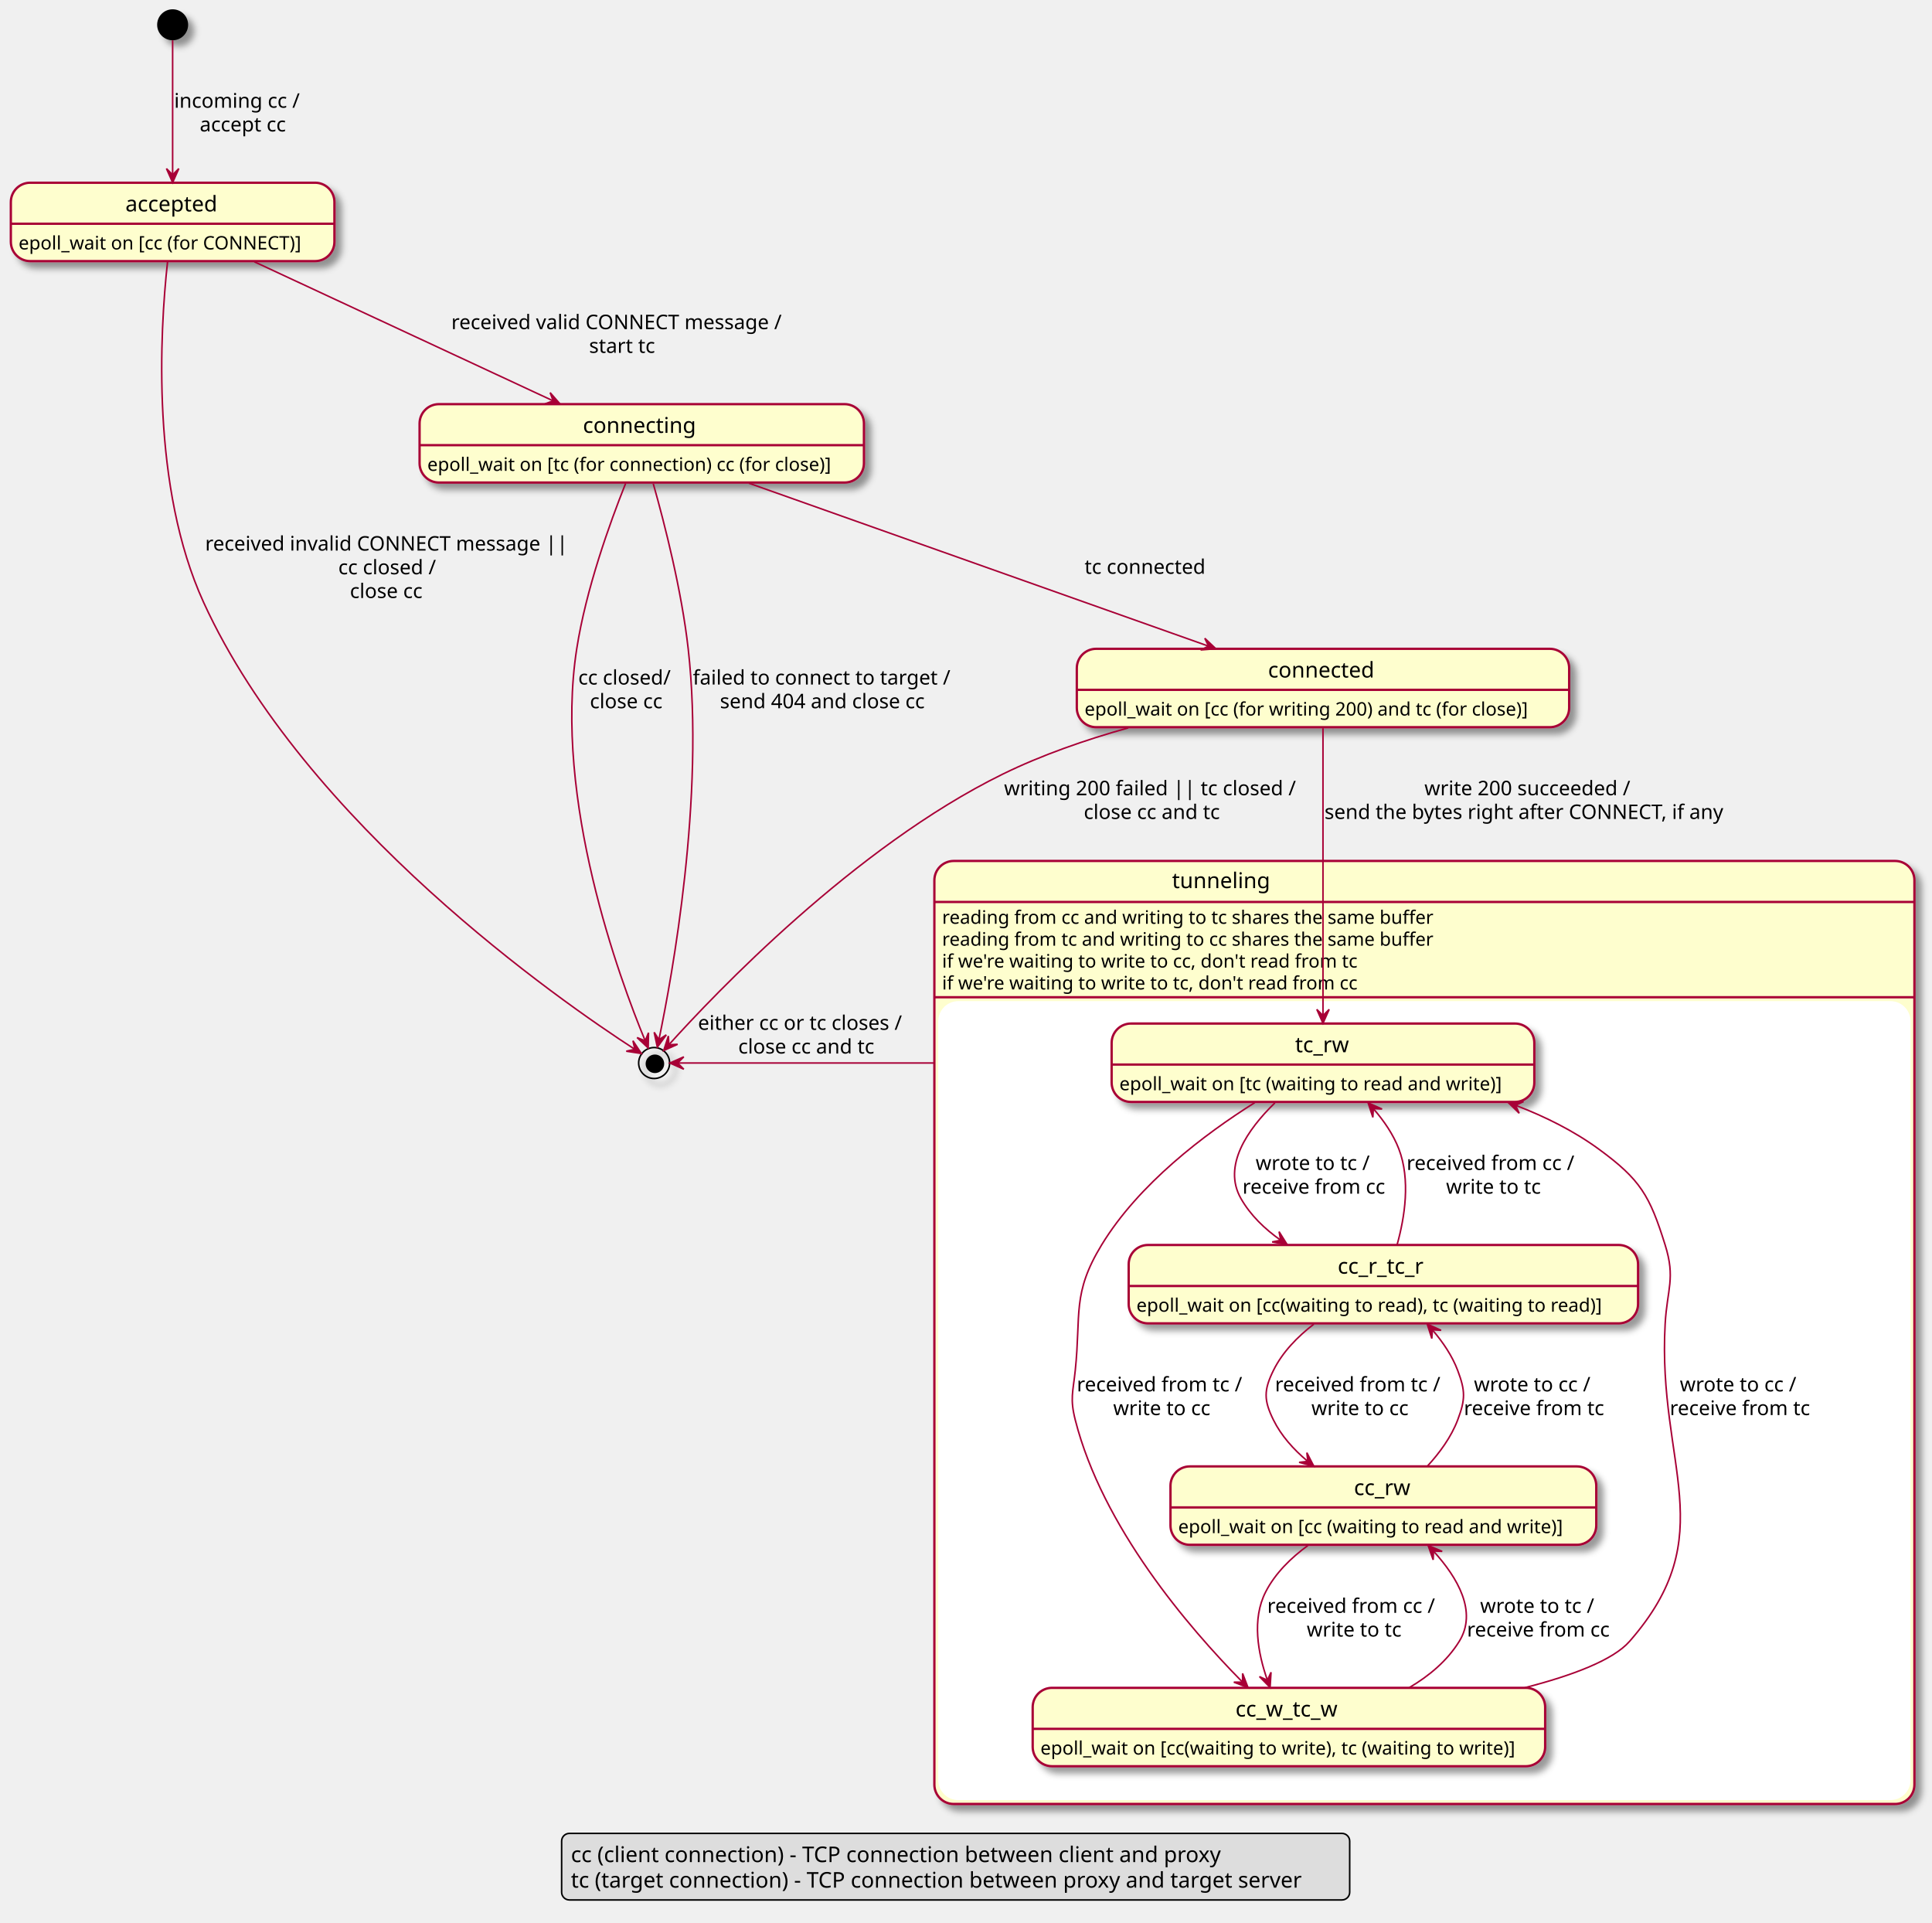
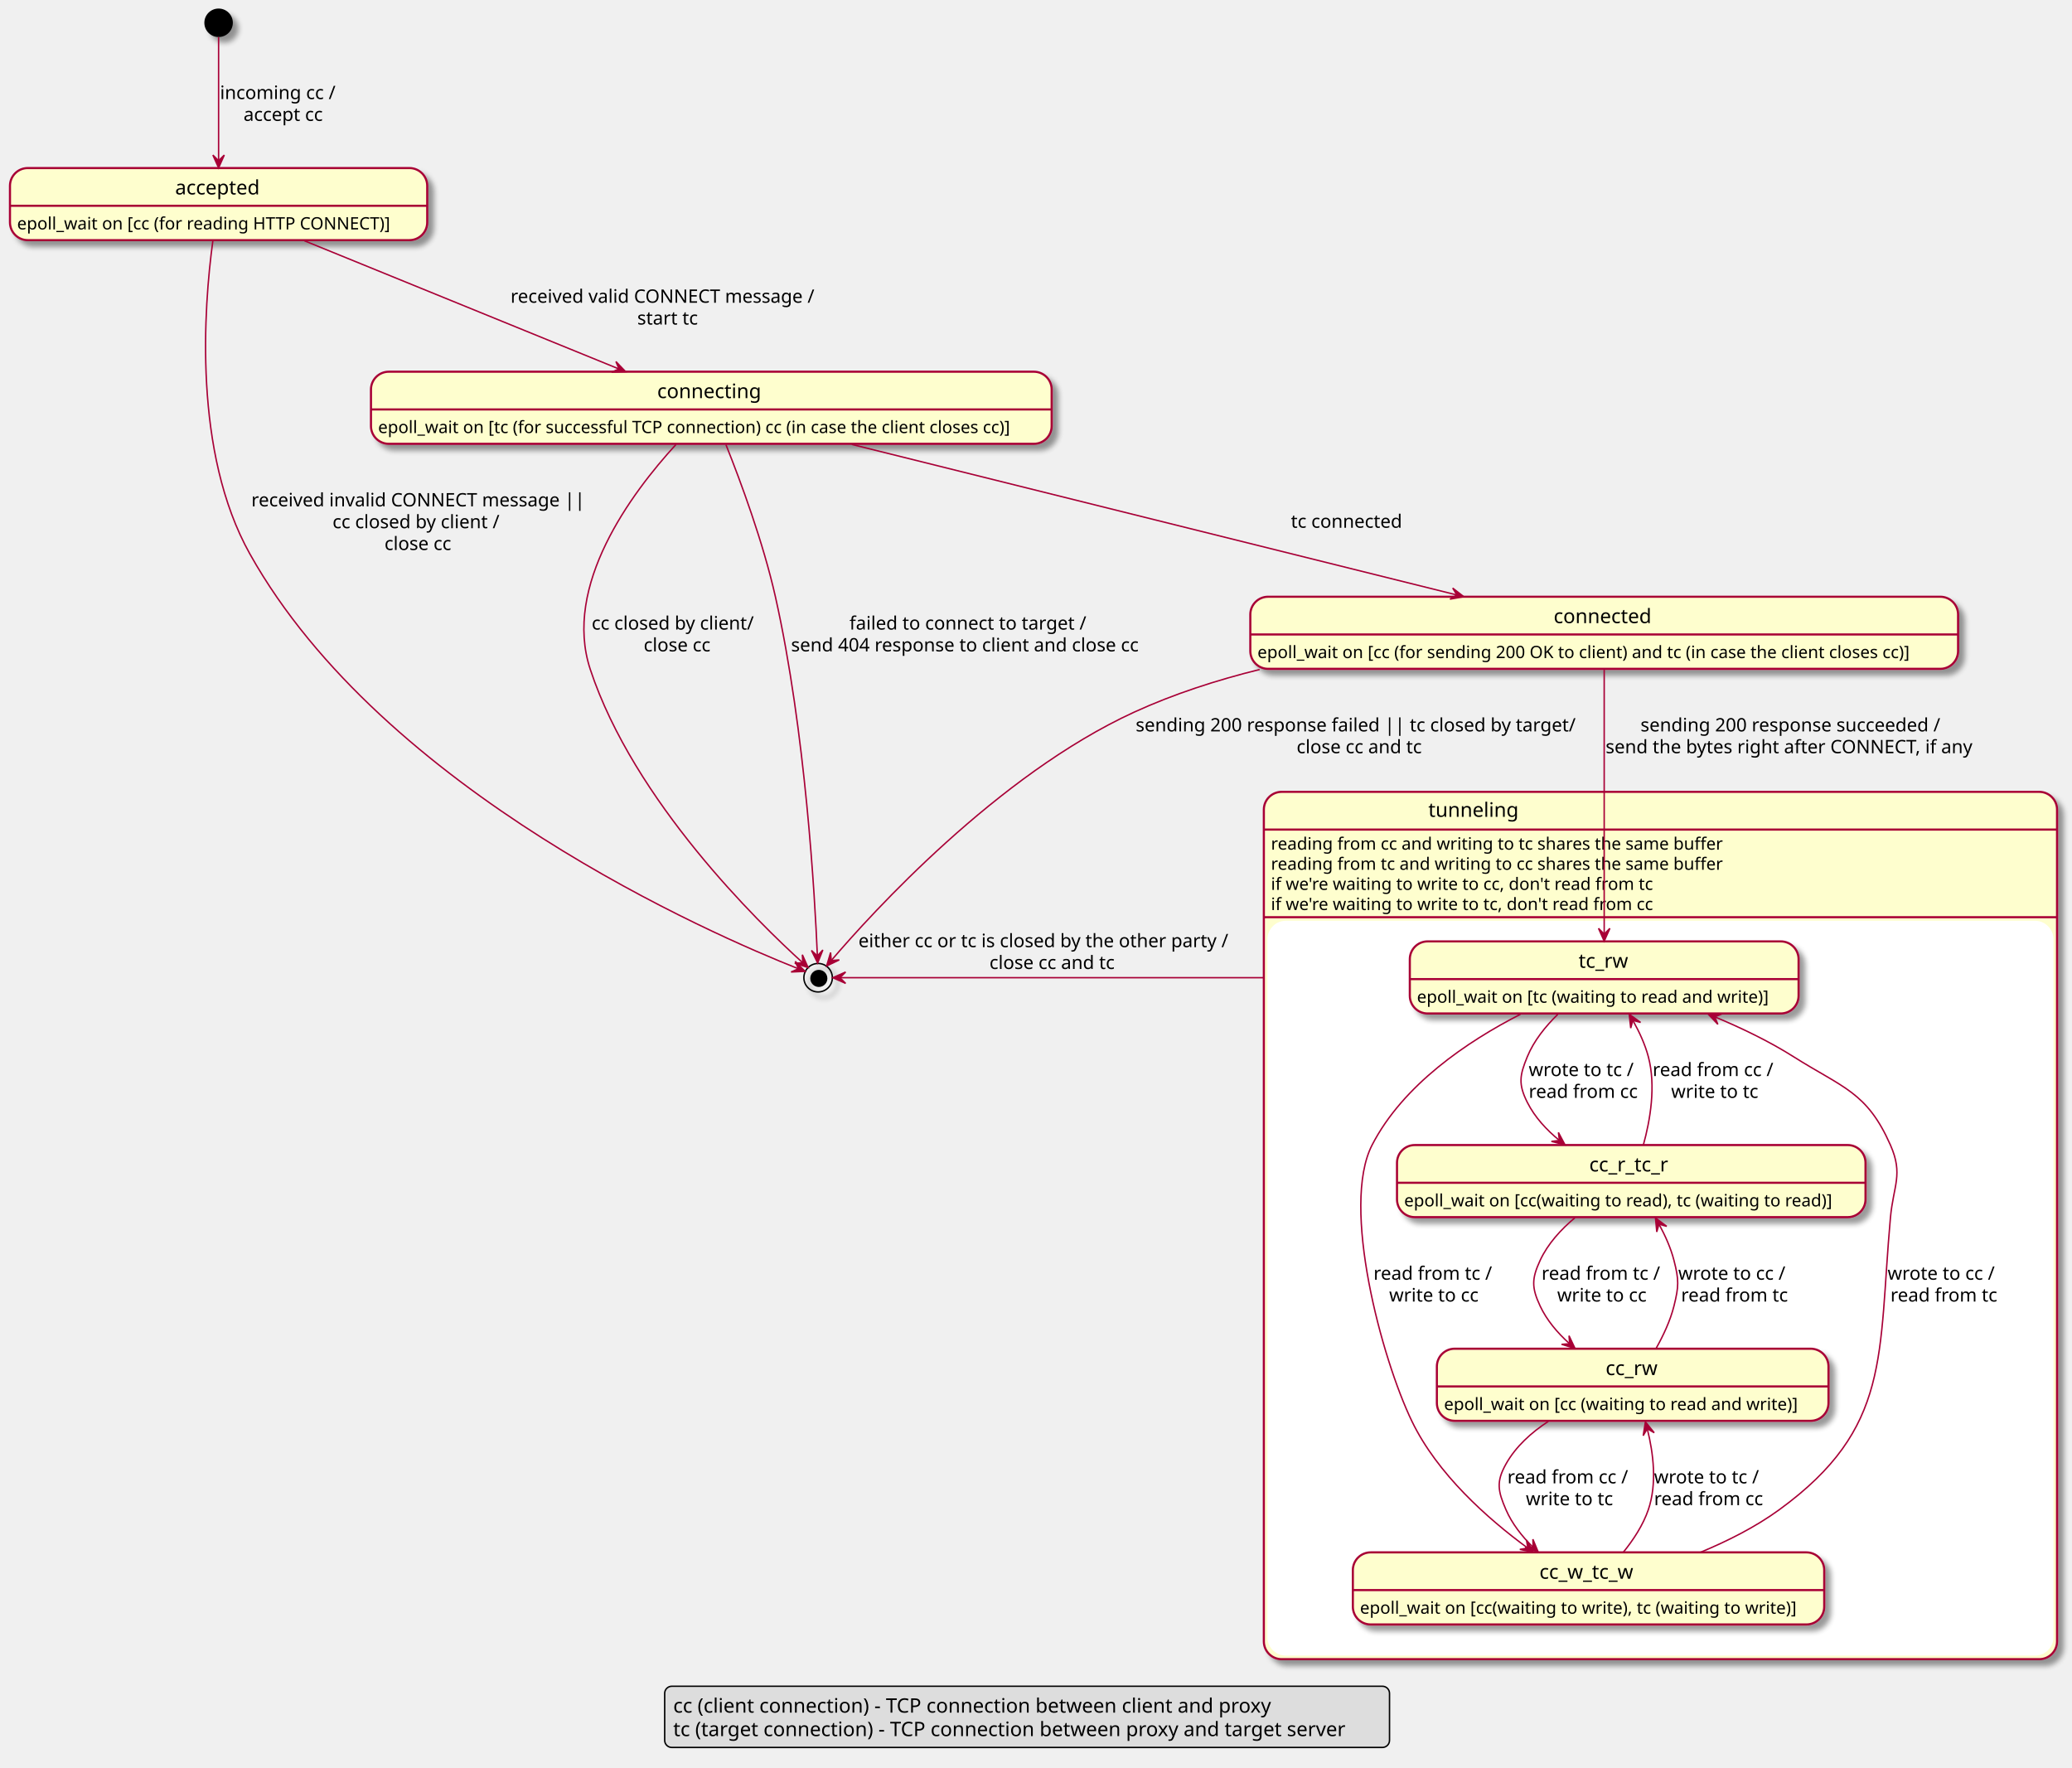
- <svg xmlns="http://www.w3.org/2000/svg" contentScriptType="application/ecmascript" contentStyleType="text/css" height="1738.8px" preserveAspectRatio="none" style="width:1747px;height:1738px;background:#FFFFFF;" version="1.1" viewBox="0 0 1747 1738" width="1747.2px" zoomAndPan="magnify">
+ <svg xmlns="http://www.w3.org/2000/svg" contentScriptType="application/ecmascript" contentStyleType="text/css" height="993.6px" preserveAspectRatio="none" style="width:1164px;height:993px;background:#FFFFFF;" version="1.1" viewBox="0 0 1164 993" width="1164.8px" zoomAndPan="magnify">
  <defs>
-     <filter height="300%" id="f11jly0m5ecrdd" width="300%" x="-1" y="-1">
-       <feGaussianBlur result="blurOut" stdDeviation="2.8" />
+     <filter height="300%" id="f829e3du6qwg9" width="300%" x="-1" y="-1">
+       <feGaussianBlur result="blurOut" stdDeviation="1.6" />
      <feColorMatrix in="blurOut" result="blurOut2" type="matrix" values="0 0 0 0 0 0 0 0 0 0 0 0 0 0 0 0 0 0 .4 0" />
-       <feOffset dx="5.6" dy="5.6" in="blurOut2" result="blurOut3" />
+       <feOffset dx="3.2" dy="3.2" in="blurOut2" result="blurOut3" />
      <feBlend in="SourceGraphic" in2="blurOut3" mode="normal" />
    </filter>
  </defs>
  <g>
-     <rect fill="#FEFECE" filter="url(#f11jly0m5ecrdd)" height="852.6" rx="17.5" ry="17.5" style="stroke:#A80036;stroke-width:2.1;" width="886.2" x="844.9" y="778.4" />
-     <rect fill="#FFFFFF" height="720.973" rx="17.5" ry="17.5" style="stroke:#FFFFFF;stroke-width:1.4;" width="877.8" x="849.1" y="905.827" />
-     <line style="stroke:#A80036;stroke-width:2.1;" x1="844.9" x2="1731.1" y1="901.627" y2="901.627" />
-     <line style="stroke:#A80036;stroke-width:2.1;" x1="844.9" x2="1731.1" y1="815.484" y2="815.484" />
-     <text fill="#000000" font-family="sans-serif" font-size="19.6" lengthAdjust="spacing" textLength="92.4" x="1059.8" y="802.949">tunneling</text>
-     <text fill="#000000" font-family="sans-serif" font-size="16.8" lengthAdjust="spacing" textLength="456.4" x="851.9" y="835.226">reading from cc and writing to tc shares the same buffer</text>
-     <text fill="#000000" font-family="sans-serif" font-size="16.8" lengthAdjust="spacing" textLength="456.4" x="851.9" y="855.012">reading from tc and writing to cc shares the same buffer</text>
-     <text fill="#000000" font-family="sans-serif" font-size="16.8" lengthAdjust="spacing" textLength="387.8" x="851.9" y="874.798">if we're waiting to write to cc, don't read from tc</text>
-     <text fill="#000000" font-family="sans-serif" font-size="16.8" lengthAdjust="spacing" textLength="387.8" x="851.9" y="894.584">if we're waiting to write to tc, don't read from cc</text>
+     <rect fill="#FEFECE" filter="url(#f829e3du6qwg9)" height="487.2" rx="10" ry="10" style="stroke:#A80036;stroke-width:1.2;" width="445.6" x="710" y="444.8" />
+     <rect fill="#FFFFFF" height="411.984" rx="10" ry="10" style="stroke:#FFFFFF;stroke-width:0.8;" width="440.8" x="712.4" y="517.616" />
+     <line style="stroke:#A80036;stroke-width:1.2;" x1="710" x2="1155.6" y1="515.216" y2="515.216" />
+     <line style="stroke:#A80036;stroke-width:1.2;" x1="710" x2="1155.6" y1="465.991" y2="465.991" />
+     <text fill="#000000" font-family="sans-serif" font-size="11.2" lengthAdjust="spacing" textLength="52.8" x="802.4" y="458.828">tunneling</text>
+     <text fill="#000000" font-family="sans-serif" font-size="9.6" lengthAdjust="spacing" textLength="260.8" x="714" y="477.272">reading from cc and writing to tc shares the same buffer</text>
+     <text fill="#000000" font-family="sans-serif" font-size="9.6" lengthAdjust="spacing" textLength="260.8" x="714" y="488.578">reading from tc and writing to cc shares the same buffer</text>
+     <text fill="#000000" font-family="sans-serif" font-size="9.6" lengthAdjust="spacing" textLength="221.6" x="714" y="499.884">if we're waiting to write to cc, don't read from tc</text>
+     <text fill="#000000" font-family="sans-serif" font-size="9.6" lengthAdjust="spacing" textLength="221.6" x="714" y="511.191">if we're waiting to write to tc, don't read from cc</text>
    <g id="tunneling.tc_rw">
-       <rect fill="#FEFECE" filter="url(#f11jly0m5ecrdd)" height="70.87" rx="17.5" ry="17.5" style="stroke:#A80036;stroke-width:2.1;" width="382.2" x="1005.2" y="925.4" />
-       <line style="stroke:#A80036;stroke-width:2.1;" x1="1005.2" x2="1387.4" y1="962.484" y2="962.484" />
-       <text fill="#000000" font-family="sans-serif" font-size="19.6" lengthAdjust="spacing" textLength="50.4" x="1171.1" y="951.349">tc_rw</text>
-       <text fill="#000000" font-family="sans-serif" font-size="16.8" lengthAdjust="spacing" textLength="354.2" x="1012.2" y="985.726">epoll_wait on [tc (waiting to read and write)]</text>
+       <rect fill="#FEFECE" filter="url(#f829e3du6qwg9)" height="40.497" rx="10" ry="10" style="stroke:#A80036;stroke-width:1.2;" width="218.4" x="792" y="528.8" />
+       <line style="stroke:#A80036;stroke-width:1.2;" x1="792" x2="1010.4" y1="549.991" y2="549.991" />
+       <text fill="#000000" font-family="sans-serif" font-size="11.2" lengthAdjust="spacing" textLength="28.8" x="886.8" y="543.628">tc_rw</text>
+       <text fill="#000000" font-family="sans-serif" font-size="9.6" lengthAdjust="spacing" textLength="202.4" x="796" y="563.272">epoll_wait on [tc (waiting to read and write)]</text>
    </g>
    <g id="tunneling.cc_r_tc_r">
-       <rect fill="#FEFECE" filter="url(#f11jly0m5ecrdd)" height="70.87" rx="17.5" ry="17.5" style="stroke:#A80036;stroke-width:2.1;" width="460.6" x="1020.6" y="1125.6" />
-       <line style="stroke:#A80036;stroke-width:2.1;" x1="1020.6" x2="1481.2" y1="1162.684" y2="1162.684" />
-       <text fill="#000000" font-family="sans-serif" font-size="19.6" lengthAdjust="spacing" textLength="82.6" x="1209.6" y="1151.549">cc_r_tc_r</text>
-       <text fill="#000000" font-family="sans-serif" font-size="16.8" lengthAdjust="spacing" textLength="432.6" x="1027.6" y="1185.926">epoll_wait on [cc(waiting to read), tc (waiting to read)]</text>
+       <rect fill="#FEFECE" filter="url(#f829e3du6qwg9)" height="40.497" rx="10" ry="10" style="stroke:#A80036;stroke-width:1.2;" width="263.2" x="784.8" y="643.2" />
+       <line style="stroke:#A80036;stroke-width:1.2;" x1="784.8" x2="1048" y1="664.391" y2="664.391" />
+       <text fill="#000000" font-family="sans-serif" font-size="11.2" lengthAdjust="spacing" textLength="47.2" x="892.8" y="658.028">cc_r_tc_r</text>
+       <text fill="#000000" font-family="sans-serif" font-size="9.6" lengthAdjust="spacing" textLength="247.2" x="788.8" y="677.672">epoll_wait on [cc(waiting to read), tc (waiting to read)]</text>
    </g>
    <g id="tunneling.cc_w_tc_w">
-       <rect fill="#FEFECE" filter="url(#f11jly0m5ecrdd)" height="70.87" rx="17.5" ry="17.5" style="stroke:#A80036;stroke-width:2.1;" width="463.4" x="933.8" y="1526" />
-       <line style="stroke:#A80036;stroke-width:2.1;" x1="933.8" x2="1397.2" y1="1563.084" y2="1563.084" />
-       <text fill="#000000" font-family="sans-serif" font-size="19.6" lengthAdjust="spacing" textLength="96.6" x="1117.2" y="1551.949">cc_w_tc_w</text>
-       <text fill="#000000" font-family="sans-serif" font-size="16.8" lengthAdjust="spacing" textLength="435.4" x="940.8" y="1586.326">epoll_wait on [cc(waiting to write), tc (waiting to write)]</text>
+       <rect fill="#FEFECE" filter="url(#f829e3du6qwg9)" height="40.497" rx="10" ry="10" style="stroke:#A80036;stroke-width:1.2;" width="264.8" x="760" y="872" />
+       <line style="stroke:#A80036;stroke-width:1.2;" x1="760" x2="1024.8" y1="893.191" y2="893.191" />
+       <text fill="#000000" font-family="sans-serif" font-size="11.2" lengthAdjust="spacing" textLength="55.2" x="864.8" y="886.828">cc_w_tc_w</text>
+       <text fill="#000000" font-family="sans-serif" font-size="9.6" lengthAdjust="spacing" textLength="248.8" x="764" y="906.472">epoll_wait on [cc(waiting to write), tc (waiting to write)]</text>
    </g>
    <g id="tunneling.cc_rw">
-       <rect fill="#FEFECE" filter="url(#f11jly0m5ecrdd)" height="70.87" rx="17.5" ry="17.5" style="stroke:#A80036;stroke-width:2.1;" width="385" x="1058.4" y="1325.8" />
-       <line style="stroke:#A80036;stroke-width:2.1;" x1="1058.4" x2="1443.4" y1="1362.884" y2="1362.884" />
-       <text fill="#000000" font-family="sans-serif" font-size="19.6" lengthAdjust="spacing" textLength="53.2" x="1224.3" y="1351.749">cc_rw</text>
-       <text fill="#000000" font-family="sans-serif" font-size="16.8" lengthAdjust="spacing" textLength="357" x="1065.4" y="1386.126">epoll_wait on [cc (waiting to read and write)]</text>
+       <rect fill="#FEFECE" filter="url(#f829e3du6qwg9)" height="40.497" rx="10" ry="10" style="stroke:#A80036;stroke-width:1.2;" width="220" x="807.2" y="757.6" />
+       <line style="stroke:#A80036;stroke-width:1.2;" x1="807.2" x2="1027.2" y1="778.791" y2="778.791" />
+       <text fill="#000000" font-family="sans-serif" font-size="11.2" lengthAdjust="spacing" textLength="30.4" x="902" y="772.428">cc_rw</text>
+       <text fill="#000000" font-family="sans-serif" font-size="9.6" lengthAdjust="spacing" textLength="204" x="811.2" y="792.072">epoll_wait on [cc (waiting to read and write)]</text>
    </g>
-     <ellipse cx="156.1" cy="22.4" fill="#000000" filter="url(#f11jly0m5ecrdd)" rx="14" ry="14" style="stroke:none;stroke-width:1.4;" />
+     <ellipse cx="122.8" cy="12.8" fill="#000000" filter="url(#f829e3du6qwg9)" rx="8" ry="8" style="stroke:none;stroke-width:0.8;" />
    <g id="accepted">
-       <rect fill="#FEFECE" filter="url(#f11jly0m5ecrdd)" height="70.87" rx="17.5" ry="17.5" style="stroke:#A80036;stroke-width:2.1;" width="292.6" x="9.8" y="165.2" />
-       <line style="stroke:#A80036;stroke-width:2.1;" x1="9.8" x2="302.4" y1="202.284" y2="202.284" />
-       <text fill="#000000" font-family="sans-serif" font-size="19.6" lengthAdjust="spacing" textLength="85.4" x="113.4" y="191.149">accepted</text>
-       <text fill="#000000" font-family="sans-serif" font-size="16.8" lengthAdjust="spacing" textLength="264.6" x="16.8" y="225.526">epoll_wait on [cc (for CONNECT)]</text>
+       <rect fill="#FEFECE" filter="url(#f829e3du6qwg9)" height="40.497" rx="10" ry="10" style="stroke:#A80036;stroke-width:1.2;" width="234.4" x="5.6" y="94.4" />
+       <line style="stroke:#A80036;stroke-width:1.2;" x1="5.6" x2="240" y1="115.591" y2="115.591" />
+       <text fill="#000000" font-family="sans-serif" font-size="11.2" lengthAdjust="spacing" textLength="48.8" x="98.4" y="109.228">accepted</text>
+       <text fill="#000000" font-family="sans-serif" font-size="9.6" lengthAdjust="spacing" textLength="218.4" x="9.6" y="128.872">epoll_wait on [cc (for reading HTTP CONNECT)]</text>
    </g>
    <g id="connecting">
-       <rect fill="#FEFECE" filter="url(#f11jly0m5ecrdd)" height="70.87" rx="17.5" ry="17.5" style="stroke:#A80036;stroke-width:2.1;" width="401.8" x="379.4" y="365.4" />
-       <line style="stroke:#A80036;stroke-width:2.1;" x1="379.4" x2="781.2" y1="402.484" y2="402.484" />
-       <text fill="#000000" font-family="sans-serif" font-size="19.6" lengthAdjust="spacing" textLength="106.4" x="527.1" y="391.349">connecting</text>
-       <text fill="#000000" font-family="sans-serif" font-size="16.8" lengthAdjust="spacing" textLength="373.8" x="386.4" y="425.726">epoll_wait on [tc (for connection) cc (for close)]</text>
+       <rect fill="#FEFECE" filter="url(#f829e3du6qwg9)" height="40.497" rx="10" ry="10" style="stroke:#A80036;stroke-width:1.2;" width="382.4" x="208.4" y="208.8" />
+       <line style="stroke:#A80036;stroke-width:1.2;" x1="208.4" x2="590.8" y1="229.991" y2="229.991" />
+       <text fill="#000000" font-family="sans-serif" font-size="11.2" lengthAdjust="spacing" textLength="60.8" x="369.2" y="223.628">connecting</text>
+       <text fill="#000000" font-family="sans-serif" font-size="9.6" lengthAdjust="spacing" textLength="366.4" x="212.4" y="243.272">epoll_wait on [tc (for successful TCP connection) cc (in case the client closes cc)]</text>
    </g>
-     <ellipse cx="591.5" cy="961.1" filter="url(#f11jly0m5ecrdd)" rx="14" ry="14" style="stroke:#000000;stroke-width:1.4;fill:none;" />
-     <ellipse cx="592.2" cy="961.8" fill="#000000" rx="8.4" ry="8.4" style="stroke:none;stroke-width:1.4;" />
+     <ellipse cx="459.6" cy="549.2" filter="url(#f829e3du6qwg9)" rx="8" ry="8" style="stroke:#000000;stroke-width:0.8;fill:none;" />
+     <ellipse cx="460" cy="549.6" fill="#000000" rx="4.8" ry="4.8" style="stroke:none;stroke-width:0.8;" />
    <g id="connected">
-       <rect fill="#FEFECE" filter="url(#f11jly0m5ecrdd)" height="70.87" rx="17.5" ry="17.5" style="stroke:#A80036;stroke-width:2.1;" width="445.2" x="973.7" y="586.6" />
-       <line style="stroke:#A80036;stroke-width:2.1;" x1="973.7" x2="1418.9" y1="623.684" y2="623.684" />
-       <text fill="#000000" font-family="sans-serif" font-size="19.6" lengthAdjust="spacing" textLength="99.4" x="1146.6" y="612.549">connected</text>
-       <text fill="#000000" font-family="sans-serif" font-size="16.8" lengthAdjust="spacing" textLength="417.2" x="980.7" y="646.926">epoll_wait on [cc (for writing 200) and tc (for close)]</text>
+       <rect fill="#FEFECE" filter="url(#f829e3du6qwg9)" height="40.497" rx="10" ry="10" style="stroke:#A80036;stroke-width:1.2;" width="397.6" x="702.4" y="335.2" />
+       <line style="stroke:#A80036;stroke-width:1.2;" x1="702.4" x2="1100" y1="356.391" y2="356.391" />
+       <text fill="#000000" font-family="sans-serif" font-size="11.2" lengthAdjust="spacing" textLength="56.8" x="872.8" y="350.028">connected</text>
+       <text fill="#000000" font-family="sans-serif" font-size="9.6" lengthAdjust="spacing" textLength="381.6" x="706.4" y="369.672">epoll_wait on [cc (for sending 200 OK to client) and tc (in case the client closes cc)]</text>
    </g>
-     <path d="M156.1,36.442 C156.1,61.474 156.1,118.37 156.1,157.864 " fill="none" id="*start-to-accepted" style="stroke:#A80036;stroke-width:1.4;" />
-     <polygon fill="#A80036" points="156.1,165.018,161.7,152.418,156.1,158.018,150.5,152.418,156.1,165.018" style="stroke:#A80036;stroke-width:1.4;" />
-     <text fill="#000000" font-family="sans-serif" font-size="18.2" lengthAdjust="spacing" textLength="123.2" x="157.5" y="97.396">incoming cc /</text>
-     <text fill="#000000" font-family="sans-serif" font-size="18.2" lengthAdjust="spacing" textLength="82.6" x="180.6" y="118.831">accept cc</text>
-     <path d="M229.992,236.684 C305.494,271.824 422.366,326.214 500.08,362.376 " fill="none" id="accepted-to-connecting" style="stroke:#A80036;stroke-width:1.4;" />
-     <polygon fill="#A80036" points="506.548,365.372,497.473,354.991,500.198,362.427,492.761,365.152,506.548,365.372" style="stroke:#A80036;stroke-width:1.4;" />
-     <text fill="#000000" font-family="sans-serif" font-size="18.2" lengthAdjust="spacing" textLength="312.2" x="408.1" y="297.596">received valid CONNECT message /</text>
-     <text fill="#000000" font-family="sans-serif" font-size="18.2" lengthAdjust="spacing" textLength="63" x="532.7" y="319.031">start tc</text>
-     <path d="M151.494,236.768 C144.508,300.734 136.626,440.762 184.1,544.6 C275.842,745.248 507.752,905.772 573.734,948.5 " fill="none" id="accepted-to-*end" style="stroke:#A80036;stroke-width:1.4;" />
-     <polygon fill="#A80036" points="579.936,952.49,572.348,940.978,574.042,948.714,566.306,950.408,579.936,952.49" style="stroke:#A80036;stroke-width:1.4;" />
-     <text fill="#000000" font-family="sans-serif" font-size="18.2" lengthAdjust="spacing" textLength="333.2" x="185.5" y="497.796">received invalid CONNECT message ||</text>
-     <text fill="#000000" font-family="sans-serif" font-size="18.2" lengthAdjust="spacing" textLength="98" x="305.9" y="519.231">cc closed /</text>
-     <text fill="#000000" font-family="sans-serif" font-size="18.2" lengthAdjust="spacing" textLength="71.4" x="316.4" y="540.665">close cc</text>
-     <path d="M565.726,437.01 C551.194,473.438 529.872,532.896 521.5,586.6 C500.234,723.086 560.714,886.172 583.338,940.814 " fill="none" id="connecting-to-*end" style="stroke:#A80036;stroke-width:1.4;" />
-     <polygon fill="#A80036" points="586.138,947.506,586.394,933.72,583.414,941.058,576.077,938.078,586.138,947.506" style="stroke:#A80036;stroke-width:1.4;" />
-     <text fill="#000000" font-family="sans-serif" font-size="18.2" lengthAdjust="spacing" textLength="92.4" x="522.9" y="618.896">cc closed/</text>
-     <text fill="#000000" font-family="sans-serif" font-size="18.2" lengthAdjust="spacing" textLength="71.4" x="533.4" y="640.331">close cc</text>
-     <path d="M590.73,437.388 C601.118,474.124 616.35,533.82 622.3,586.6 C637.42,720.804 607.698,882.938 595.98,939.26 " fill="none" id="connecting-to-*end-1" style="stroke:#A80036;stroke-width:1.4;" />
-     <polygon fill="#A80036" points="594.384,946.792,602.484,935.634,595.841,939.945,591.53,933.302,594.384,946.792" style="stroke:#A80036;stroke-width:1.4;" />
-     <text fill="#000000" font-family="sans-serif" font-size="18.2" lengthAdjust="spacing" textLength="245" x="626.5" y="618.896">failed to connect to target /</text>
-     <text fill="#000000" font-family="sans-serif" font-size="18.2" lengthAdjust="spacing" textLength="196" x="651" y="640.331">send 404 and close cc</text>
-     <path d="M677.222,436.87 C790.342,476.966 976.64,543.018 1092.588,584.122 " fill="none" id="connecting-to-connected" style="stroke:#A80036;stroke-width:1.4;" />
-     <polygon fill="#A80036" points="1099.434,586.558,1089.43,577.069,1092.836,584.219,1085.687,587.626,1099.434,586.558" style="stroke:#A80036;stroke-width:1.4;" />
-     <text fill="#000000" font-family="sans-serif" font-size="18.2" lengthAdjust="spacing" textLength="113.4" x="980.7" y="518.796">tc connected</text>
-     <path d="M1020.222,658.07 C981.694,668.85 941.878,682.626 906.5,700 C772.562,765.786 645.862,899.024 605.094,944.272 " fill="none" id="connected-to-*end" style="stroke:#A80036;stroke-width:1.4;" />
-     <polygon fill="#A80036" points="600.138,949.816,612.717,944.17,604.81,944.603,604.377,936.695,600.138,949.816" style="stroke:#A80036;stroke-width:1.4;" />
-     <text fill="#000000" font-family="sans-serif" font-size="18.2" lengthAdjust="spacing" textLength="275.8" x="907.9" y="718.996">writing 200 failed || tc closed /</text>
-     <text fill="#000000" font-family="sans-serif" font-size="18.2" lengthAdjust="spacing" textLength="131.6" x="980" y="740.431">close cc and tc</text>
-     <path d="M1152.802,997.122 C1128.134,1021.16 1105.258,1054.032 1122.1,1083.6 C1130.738,1098.748 1143.688,1111.194 1158.108,1121.33 " fill="none" id="tc_rw-to-cc_r_tc_r" style="stroke:#A80036;stroke-width:1.4;" />
-     <polygon fill="#A80036" points="1163.918,1125.236,1156.587,1113.558,1158.109,1121.33,1150.337,1122.852,1163.918,1125.236" style="stroke:#A80036;stroke-width:1.4;" />
-     <text fill="#000000" font-family="sans-serif" font-size="18.2" lengthAdjust="spacing" textLength="110.6" x="1135.4" y="1057.796">wrote to tc /</text>
-     <text fill="#000000" font-family="sans-serif" font-size="18.2" lengthAdjust="spacing" textLength="134.4" x="1123.5" y="1079.23">receive from cc</text>
-     <path d="M1263.304,1125.418 C1270.248,1100.568 1275.582,1066.66 1264.9,1038.8 C1259.902,1025.752 1251.516,1013.53 1242.29,1002.862 " fill="none" id="cc_r_tc_r-to-tc_rw" style="stroke:#A80036;stroke-width:1.4;" />
-     <polygon fill="#A80036" points="1237.11,997.094,1241.404,1010.197,1241.804,1002.287,1249.713,1002.687,1237.11,997.094" style="stroke:#A80036;stroke-width:1.4;" />
-     <text fill="#000000" font-family="sans-serif" font-size="18.2" lengthAdjust="spacing" textLength="161" x="1271.9" y="1057.796">received from cc /</text>
-     <text fill="#000000" font-family="sans-serif" font-size="18.2" lengthAdjust="spacing" textLength="89.6" x="1307.6" y="1079.23">write to tc</text>
-     <path d="M1134.63,996.884 C1089.242,1025.444 1029.798,1070.272 996.1,1125.6 C969.318,1169.588 977.62,1187.774 972.3,1239 C970.242,1258.81 967.4,1264.508 972.3,1283.8 C996.856,1380.456 1074.234,1470.868 1123.29,1520.582 " fill="none" id="tc_rw-to-cc_w_tc_w" style="stroke:#A80036;stroke-width:1.4;" />
-     <polygon fill="#A80036" points="1128.54,1525.846,1123.616,1512.967,1123.6,1520.886,1115.681,1520.87,1128.54,1525.846" style="stroke:#A80036;stroke-width:1.4;" />
-     <text fill="#000000" font-family="sans-serif" font-size="18.2" lengthAdjust="spacing" textLength="158.2" x="973.7" y="1257.996">received from tc /</text>
-     <text fill="#000000" font-family="sans-serif" font-size="18.2" lengthAdjust="spacing" textLength="92.4" x="1006.6" y="1279.43">write to cc</text>
-     <path d="M1378.706,1525.902 C1421.882,1514.828 1458.66,1500.926 1473.5,1484 C1558.116,1387.484 1498.532,1325.156 1505.7,1197 C1507.478,1165.318 1515.178,1155.882 1505.7,1125.6 C1491.686,1080.8 1483.412,1066.492 1445.5,1038.8 C1423.1,1022.448 1397.13,1009.54 1370.6,999.376 " fill="none" id="cc_w_tc_w-to-tc_rw" style="stroke:#A80036;stroke-width:1.4;" />
-     <polygon fill="#A80036" points="1363.852,996.856,1373.709,1006.497,1370.413,999.296,1377.614,996,1363.852,996.856" style="stroke:#A80036;stroke-width:1.4;" />
-     <text fill="#000000" font-family="sans-serif" font-size="18.2" lengthAdjust="spacing" textLength="113.4" x="1519" y="1257.996">wrote to cc /</text>
-     <text fill="#000000" font-family="sans-serif" font-size="18.2" lengthAdjust="spacing" textLength="131.6" x="1509.9" y="1279.43">receive from tc</text>
-     <path d="M1188.04,1197.154 C1173.382,1208.438 1159.676,1222.41 1151.5,1239 C1142.694,1256.864 1142.694,1265.936 1151.5,1283.8 C1158.528,1298.052 1169.644,1310.386 1181.922,1320.732 " fill="none" id="cc_r_tc_r-to-cc_rw" style="stroke:#A80036;stroke-width:1.4;" />
-     <polygon fill="#A80036" points="1188.04,1325.646,1181.716,1313.393,1182.58,1321.266,1174.707,1322.13,1188.04,1325.646" style="stroke:#A80036;stroke-width:1.4;" />
-     <text fill="#000000" font-family="sans-serif" font-size="18.2" lengthAdjust="spacing" textLength="158.2" x="1152.9" y="1257.996">received from tc /</text>
-     <text fill="#000000" font-family="sans-serif" font-size="18.2" lengthAdjust="spacing" textLength="92.4" x="1185.8" y="1279.43">write to cc</text>
-     <path d="M1290.534,1325.758 C1301.622,1313.732 1312.234,1299.326 1318.1,1283.8 C1325.128,1265.166 1325.128,1257.634 1318.1,1239 C1313.158,1225.896 1304.828,1213.604 1295.672,1202.852 " fill="none" id="cc_rw-to-cc_r_tc_r" style="stroke:#A80036;stroke-width:1.4;" />
-     <polygon fill="#A80036" points="1290.534,1197.042,1294.719,1210.18,1295.185,1202.274,1303.091,1202.739,1290.534,1197.042" style="stroke:#A80036;stroke-width:1.4;" />
-     <text fill="#000000" font-family="sans-serif" font-size="18.2" lengthAdjust="spacing" textLength="113.4" x="1332.8" y="1257.996">wrote to cc /</text>
-     <text fill="#000000" font-family="sans-serif" font-size="18.2" lengthAdjust="spacing" textLength="131.6" x="1323.7" y="1279.43">receive from tc</text>
-     <path d="M1274.196,1525.874 C1292.214,1515.29 1308.566,1501.626 1319.5,1484 C1336.076,1457.274 1318.072,1426.418 1296.358,1402.548 " fill="none" id="cc_w_tc_w-to-cc_rw" style="stroke:#A80036;stroke-width:1.4;" />
-     <polygon fill="#A80036" points="1291.374,1397.256,1295.932,1410.269,1296.172,1402.353,1304.088,1402.593,1291.374,1397.256" style="stroke:#A80036;stroke-width:1.4;" />
-     <text fill="#000000" font-family="sans-serif" font-size="18.2" lengthAdjust="spacing" textLength="110.6" x="1338.4" y="1458.196">wrote to tc /</text>
-     <text fill="#000000" font-family="sans-serif" font-size="18.2" lengthAdjust="spacing" textLength="134.4" x="1326.5" y="1479.63">receive from cc</text>
-     <path d="M1182.608,1397.34 C1167.334,1408.498 1153.124,1422.414 1144.5,1439.2 C1131.844,1463.84 1137.43,1494.626 1145.998,1518.986 " fill="none" id="cc_rw-to-cc_w_tc_w" style="stroke:#A80036;stroke-width:1.4;" />
-     <polygon fill="#A80036" points="1148.476,1525.678,1149.332,1511.916,1146.036,1519.117,1138.835,1515.821,1148.476,1525.678" style="stroke:#A80036;stroke-width:1.4;" />
-     <text fill="#000000" font-family="sans-serif" font-size="18.2" lengthAdjust="spacing" textLength="161" x="1145.9" y="1458.196">received from cc /</text>
-     <text fill="#000000" font-family="sans-serif" font-size="18.2" lengthAdjust="spacing" textLength="89.6" x="1181.6" y="1479.63">write to tc</text>
-     <path d="M1196.3,658.392 C1196.3,720.678 1196.3,851.186 1196.3,918.134 " fill="none" id="connected-to-tc_rw" style="stroke:#A80036;stroke-width:1.4;" />
-     <polygon fill="#A80036" points="1196.3,925.19,1201.9,912.59,1196.3,918.19,1190.7,912.59,1196.3,925.19" style="stroke:#A80036;stroke-width:1.4;" />
-     <text fill="#000000" font-family="sans-serif" font-size="18.2" lengthAdjust="spacing" textLength="196" x="1288" y="718.996">write 200 succeeded /</text>
-     <text fill="#000000" font-family="sans-serif" font-size="18.2" lengthAdjust="spacing" textLength="376.6" x="1197.7" y="740.431">send the bytes right after CONNECT, if any</text>
-     <path d="M844.443,961.1 C838.601,961.1 830.792,961.1 821.541,961.1 C803.038,961.1 778.769,961.1 752.941,961.1 C701.284,961.1 643.391,961.1 612.92,961.1 " fill="none" id="tunneling-to-*end" style="stroke:#A80036;stroke-width:1.4;" />
-     <polygon fill="#A80036" points="605.724,961.1,618.324,966.7,612.724,961.1,618.324,955.5,605.724,961.1" style="stroke:#A80036;stroke-width:1.4;" />
-     <text fill="#000000" font-family="sans-serif" font-size="18.2" lengthAdjust="spacing" textLength="198.8" x="631.148" y="931.096">either cc or tc closes /</text>
-     <text fill="#000000" font-family="sans-serif" font-size="18.2" lengthAdjust="spacing" textLength="131.6" x="667.548" y="952.53">close cc and tc</text>
-     <rect fill="#DDDDDD" height="60.167" rx="7" ry="7" style="stroke:#000000;stroke-width:1.4;" width="712.6" x="507.85" y="1657.6" />
-     <text fill="#000000" font-family="sans-serif" font-size="19.6" lengthAdjust="spacing" textLength="623" x="516.25" y="1683.549">cc (client connection) - TCP connection between client and proxy</text>
-     <text fill="#000000" font-family="sans-serif" font-size="19.6" lengthAdjust="spacing" textLength="695.8" x="516.25" y="1706.633">tc (target connection) - TCP connection between proxy and target server</text>
+     <path d="M122.8,20.824 C122.8,35.128 122.8,67.64 122.8,90.208 " fill="none" id="*start-to-accepted" style="stroke:#A80036;stroke-width:0.8;" />
+     <polygon fill="#A80036" points="122.8,94.296,126,87.096,122.8,90.296,119.6,87.096,122.8,94.296" style="stroke:#A80036;stroke-width:0.8;" />
+     <text fill="#000000" font-family="sans-serif" font-size="10.4" lengthAdjust="spacing" textLength="70.4" x="123.6" y="55.655">incoming cc /</text>
+     <text fill="#000000" font-family="sans-serif" font-size="10.4" lengthAdjust="spacing" textLength="47.2" x="136.8" y="67.903">accept cc</text>
+     <path d="M171.016,135.248 C220.376,155.368 296.856,186.528 347.568,207.192 " fill="none" id="accepted-to-connecting" style="stroke:#A80036;stroke-width:0.8;" />
+     <polygon fill="#A80036" points="351.472,208.784,346.012,203.104,347.768,207.275,343.597,209.031,351.472,208.784" style="stroke:#A80036;stroke-width:0.8;" />
+     <text fill="#000000" font-family="sans-serif" font-size="10.4" lengthAdjust="spacing" textLength="178.4" x="286.8" y="170.055">received valid CONNECT message /</text>
+     <text fill="#000000" font-family="sans-serif" font-size="10.4" lengthAdjust="spacing" textLength="36" x="358" y="182.303">start tc</text>
+     <path d="M119.552,135.456 C114.504,172.624 108.4,254.088 140.4,311.2 C215.424,445.088 400.832,525.304 448.36,544.112 " fill="none" id="accepted-to-*end" style="stroke:#A80036;stroke-width:0.8;" />
+     <polygon fill="#A80036" points="452.28,545.64,446.748,540.03,448.557,544.178,444.409,545.987,452.28,545.64" style="stroke:#A80036;stroke-width:0.8;" />
+     <text fill="#000000" font-family="sans-serif" font-size="10.4" lengthAdjust="spacing" textLength="190.4" x="141.2" y="284.455">received invalid CONNECT message ||</text>
+     <text fill="#000000" font-family="sans-serif" font-size="10.4" lengthAdjust="spacing" textLength="102.4" x="186.8" y="296.703">cc closed by client /</text>
+     <text fill="#000000" font-family="sans-serif" font-size="10.4" lengthAdjust="spacing" textLength="40.8" x="216" y="308.952">close cc</text>
+     <path d="M379.728,249.704 C354.52,277.208 316.064,329.008 331.6,376 C356.128,450.184 426.288,518.456 450.92,540.768 " fill="none" id="connecting-to-*end" style="stroke:#A80036;stroke-width:0.8;" />
+     <polygon fill="#A80036" points="453.96,543.496,450.749,536.301,450.987,540.82,446.468,541.058,453.96,543.496" style="stroke:#A80036;stroke-width:0.8;" />
+     <text fill="#000000" font-family="sans-serif" font-size="10.4" lengthAdjust="spacing" textLength="99.2" x="332.4" y="353.655">cc closed by client/</text>
+     <text fill="#000000" font-family="sans-serif" font-size="10.4" lengthAdjust="spacing" textLength="40.8" x="361.6" y="365.903">close cc</text>
+     <path d="M407.824,249.792 C416.152,270.664 428.744,304.688 435.6,335.2 C452.56,410.712 457.8,504.096 459.168,536.592 " fill="none" id="connecting-to-*end-1" style="stroke:#A80036;stroke-width:0.8;" />
+     <polygon fill="#A80036" points="459.344,540.936,462.254,533.614,459.184,536.939,455.859,533.87,459.344,540.936" style="stroke:#A80036;stroke-width:0.8;" />
+     <text fill="#000000" font-family="sans-serif" font-size="10.4" lengthAdjust="spacing" textLength="140" x="477.2" y="353.655">failed to connect to target /</text>
+     <text fill="#000000" font-family="sans-serif" font-size="10.4" lengthAdjust="spacing" textLength="205.6" x="444.4" y="365.903">send 404 response to client and close cc</text>
+     <path d="M478.528,249.64 C571.184,272.688 724.144,310.752 818.432,334.208 " fill="none" id="connecting-to-connected" style="stroke:#A80036;stroke-width:0.8;" />
+     <polygon fill="#A80036" points="822.32,335.176,816.098,330.342,818.437,334.217,814.563,336.556,822.32,335.176" style="stroke:#A80036;stroke-width:0.8;" />
+     <text fill="#000000" font-family="sans-serif" font-size="10.4" lengthAdjust="spacing" textLength="64.8" x="725.2" y="296.455">tc connected</text>
+     <path d="M707.632,376.072 C683.32,382.08 659.264,389.888 637.2,400 C560.296,435.256 489.76,512.904 467.136,539.36 " fill="none" id="connected-to-*end" style="stroke:#A80036;stroke-width:0.8;" />
+     <polygon fill="#A80036" points="464.384,542.608,471.486,539.195,466.975,539.561,466.61,535.05,464.384,542.608" style="stroke:#A80036;stroke-width:0.8;" />
+     <text fill="#000000" font-family="sans-serif" font-size="10.4" lengthAdjust="spacing" textLength="256" x="638" y="410.855">sending 200 response failed || tc closed by target/</text>
+     <text fill="#000000" font-family="sans-serif" font-size="10.4" lengthAdjust="spacing" textLength="75.2" x="728.4" y="423.103">close cc and tc</text>
+     <path d="M875.096,569.816 C868.216,576.528 861.688,584.632 858,593.6 C853.672,604.12 852.904,609.032 858,619.2 C862.168,627.512 868.76,634.648 876.032,640.592 " fill="none" id="tc_rw-to-cc_r_tc_r" style="stroke:#A80036;stroke-width:0.8;" />
+     <polygon fill="#A80036" points="879.184,643.072,875.486,636.115,876.034,640.607,871.542,641.155,879.184,643.072" style="stroke:#A80036;stroke-width:0.8;" />
+     <text fill="#000000" font-family="sans-serif" font-size="10.4" lengthAdjust="spacing" textLength="63.2" x="858.8" y="604.455">wrote to tc /</text>
+     <text fill="#000000" font-family="sans-serif" font-size="10.4" lengthAdjust="spacing" textLength="63.2" x="858.8" y="616.703">read from cc</text>
+     <path d="M923.2,643.16 C927.064,629.176 930.344,610.016 926,593.6 C924.176,586.696 920.976,579.744 917.464,573.48 " fill="none" id="cc_r_tc_r-to-tc_rw" style="stroke:#A80036;stroke-width:0.8;" />
+     <polygon fill="#A80036" points="915.256,569.68,916.105,577.513,917.265,573.139,921.639,574.299,915.256,569.68" style="stroke:#A80036;stroke-width:0.8;" />
+     <text fill="#000000" font-family="sans-serif" font-size="10.4" lengthAdjust="spacing" textLength="72" x="928.4" y="604.455">read from cc /</text>
+     <text fill="#000000" font-family="sans-serif" font-size="10.4" lengthAdjust="spacing" textLength="51.2" x="938.8" y="616.703">write to tc</text>
+     <path d="M854.168,569.72 C824.36,584.992 788.24,609.304 770.8,643.2 C753.168,677.472 776.176,763.192 793.2,798.4 C807.512,828.008 835.576,852.96 858.216,869.576 " fill="none" id="tc_rw-to-cc_w_tc_w" style="stroke:#A80036;stroke-width:0.8;" />
+     <polygon fill="#A80036" points="861.512,871.968,857.574,865.144,858.278,869.614,853.808,870.318,861.512,871.968" style="stroke:#A80036;stroke-width:0.8;" />
+     <text fill="#000000" font-family="sans-serif" font-size="10.4" lengthAdjust="spacing" textLength="70.4" x="771.6" y="718.855">read from tc /</text>
+     <text fill="#000000" font-family="sans-serif" font-size="10.4" lengthAdjust="spacing" textLength="52.8" x="780.4" y="731.103">write to cc</text>
+     <path d="M955.192,872 C970.496,865.664 986.28,857.704 999.6,848 C1062.632,802.08 1055,761.672 1062,684 C1063.632,665.936 1069.32,659.792 1062,643.2 C1048.784,613.272 1035.248,611.096 1007.6,593.6 C993.992,584.992 978.392,577.48 963.416,571.224 " fill="none" id="cc_w_tc_w-to-tc_rw" style="stroke:#A80036;stroke-width:0.8;" />
+     <polygon fill="#A80036" points="959.624,569.664,965.048,575.379,963.319,571.197,967.501,569.467,959.624,569.664" style="stroke:#A80036;stroke-width:0.8;" />
+     <text fill="#000000" font-family="sans-serif" font-size="10.4" lengthAdjust="spacing" textLength="64.8" x="1060.4" y="718.855">wrote to cc /</text>
+     <text fill="#000000" font-family="sans-serif" font-size="10.4" lengthAdjust="spacing" textLength="61.6" x="1062" y="731.103">read from tc</text>
+     <path d="M884.76,684.032 C876.904,690.608 869.512,698.672 865.2,708 C860.432,718.328 860.392,723.288 865.2,733.6 C868.928,741.584 874.912,748.624 881.512,754.584 " fill="none" id="cc_r_tc_r-to-cc_rw" style="stroke:#A80036;stroke-width:0.8;" />
+     <polygon fill="#A80036" points="884.8,757.432,881.445,750.303,881.774,754.817,877.26,755.145,884.8,757.432" style="stroke:#A80036;stroke-width:0.8;" />
+     <text fill="#000000" font-family="sans-serif" font-size="10.4" lengthAdjust="spacing" textLength="70.4" x="866" y="718.855">read from tc /</text>
+     <text fill="#000000" font-family="sans-serif" font-size="10.4" lengthAdjust="spacing" textLength="52.8" x="874.8" y="731.103">write to cc</text>
+     <path d="M930.36,757.408 C934.408,750.224 938.344,741.84 940.4,733.6 C943.152,722.56 943.232,719.016 940.4,708 C938.64,701.136 935.544,694.2 932.144,687.936 " fill="none" id="cc_rw-to-cc_r_tc_r" style="stroke:#A80036;stroke-width:0.8;" />
+     <polygon fill="#A80036" points="930.008,684.136,930.738,691.981,931.964,687.625,936.32,688.851,930.008,684.136" style="stroke:#A80036;stroke-width:0.8;" />
+     <text fill="#000000" font-family="sans-serif" font-size="10.4" lengthAdjust="spacing" textLength="64.8" x="942.8" y="718.855">wrote to cc /</text>
+     <text fill="#000000" font-family="sans-serif" font-size="10.4" lengthAdjust="spacing" textLength="61.6" x="944.4" y="731.103">read from tc</text>
+     <path d="M911.904,871.976 C917.576,864.984 923.04,856.688 926,848 C930.952,833.456 928.84,816.328 925.44,802.752 " fill="none" id="cc_w_tc_w-to-cc_rw" style="stroke:#A80036;stroke-width:0.8;" />
+     <polygon fill="#A80036" points="924.352,798.664,923.112,806.445,925.381,802.529,929.297,804.798,924.352,798.664" style="stroke:#A80036;stroke-width:0.8;" />
+     <text fill="#000000" font-family="sans-serif" font-size="10.4" lengthAdjust="spacing" textLength="63.2" x="929.2" y="833.255">wrote to tc /</text>
+     <text fill="#000000" font-family="sans-serif" font-size="10.4" lengthAdjust="spacing" textLength="63.2" x="929.2" y="845.503">read from cc</text>
+     <path d="M869.816,798.416 C860.296,804.64 851.528,812.536 846,822.4 C840.44,832.328 841.48,837.56 846,848 C849.392,855.848 854.976,862.936 861.104,869 " fill="none" id="cc_rw-to-cc_w_tc_w" style="stroke:#A80036;stroke-width:0.8;" />
+     <polygon fill="#A80036" points="864.152,871.896,861.146,864.613,861.256,869.137,856.732,869.247,864.152,871.896" style="stroke:#A80036;stroke-width:0.8;" />
+     <text fill="#000000" font-family="sans-serif" font-size="10.4" lengthAdjust="spacing" textLength="72" x="846.8" y="833.255">read from cc /</text>
+     <text fill="#000000" font-family="sans-serif" font-size="10.4" lengthAdjust="spacing" textLength="51.2" x="857.2" y="845.503">write to tc</text>
+     <path d="M901.2,376.224 C901.2,411.816 901.2,486.392 901.2,524.648 " fill="none" id="connected-to-tc_rw" style="stroke:#A80036;stroke-width:0.8;" />
+     <polygon fill="#A80036" points="901.2,528.68,904.4,521.48,901.2,524.68,898,521.48,901.2,528.68" style="stroke:#A80036;stroke-width:0.8;" />
+     <text fill="#000000" font-family="sans-serif" font-size="10.4" lengthAdjust="spacing" textLength="176" x="921.6" y="410.855">sending 200 response succeeded /</text>
+     <text fill="#000000" font-family="sans-serif" font-size="10.4" lengthAdjust="spacing" textLength="215.2" x="902" y="423.103">send the bytes right after CONNECT, if any</text>
+     <path d="M709.626,549.2 C709.477,549.2 709.327,549.2 709.173,549.2 C707.949,549.2 706.581,549.2 705.078,549.2 C699.069,549.2 690.915,549.2 681.223,549.2 C661.84,549.2 636.308,549.2 609.489,549.2 C555.85,549.2 497.06,549.2 472.008,549.2 " fill="none" id="tunneling-to-*end" style="stroke:#A80036;stroke-width:0.8;" />
+     <polygon fill="#A80036" points="467.856,549.2,475.056,552.4,471.856,549.2,475.056,546,467.856,549.2" style="stroke:#A80036;stroke-width:0.8;" />
+     <text fill="#000000" font-family="sans-serif" font-size="10.4" lengthAdjust="spacing" textLength="219.2" x="482.256" y="532.055">either cc or tc is closed by the other party /</text>
+     <text fill="#000000" font-family="sans-serif" font-size="10.4" lengthAdjust="spacing" textLength="75.2" x="555.856" y="544.303">close cc and tc</text>
+     <rect fill="#DDDDDD" height="34.381" rx="4" ry="4" style="stroke:#000000;stroke-width:0.8;" width="407.2" x="373.4" y="947.2" />
+     <text fill="#000000" font-family="sans-serif" font-size="11.2" lengthAdjust="spacing" textLength="356" x="378.2" y="962.028">cc (client connection) - TCP connection between client and proxy</text>
+     <text fill="#000000" font-family="sans-serif" font-size="11.2" lengthAdjust="spacing" textLength="397.6" x="378.2" y="975.219">tc (target connection) - TCP connection between proxy and target server</text>
  </g>
</svg>
